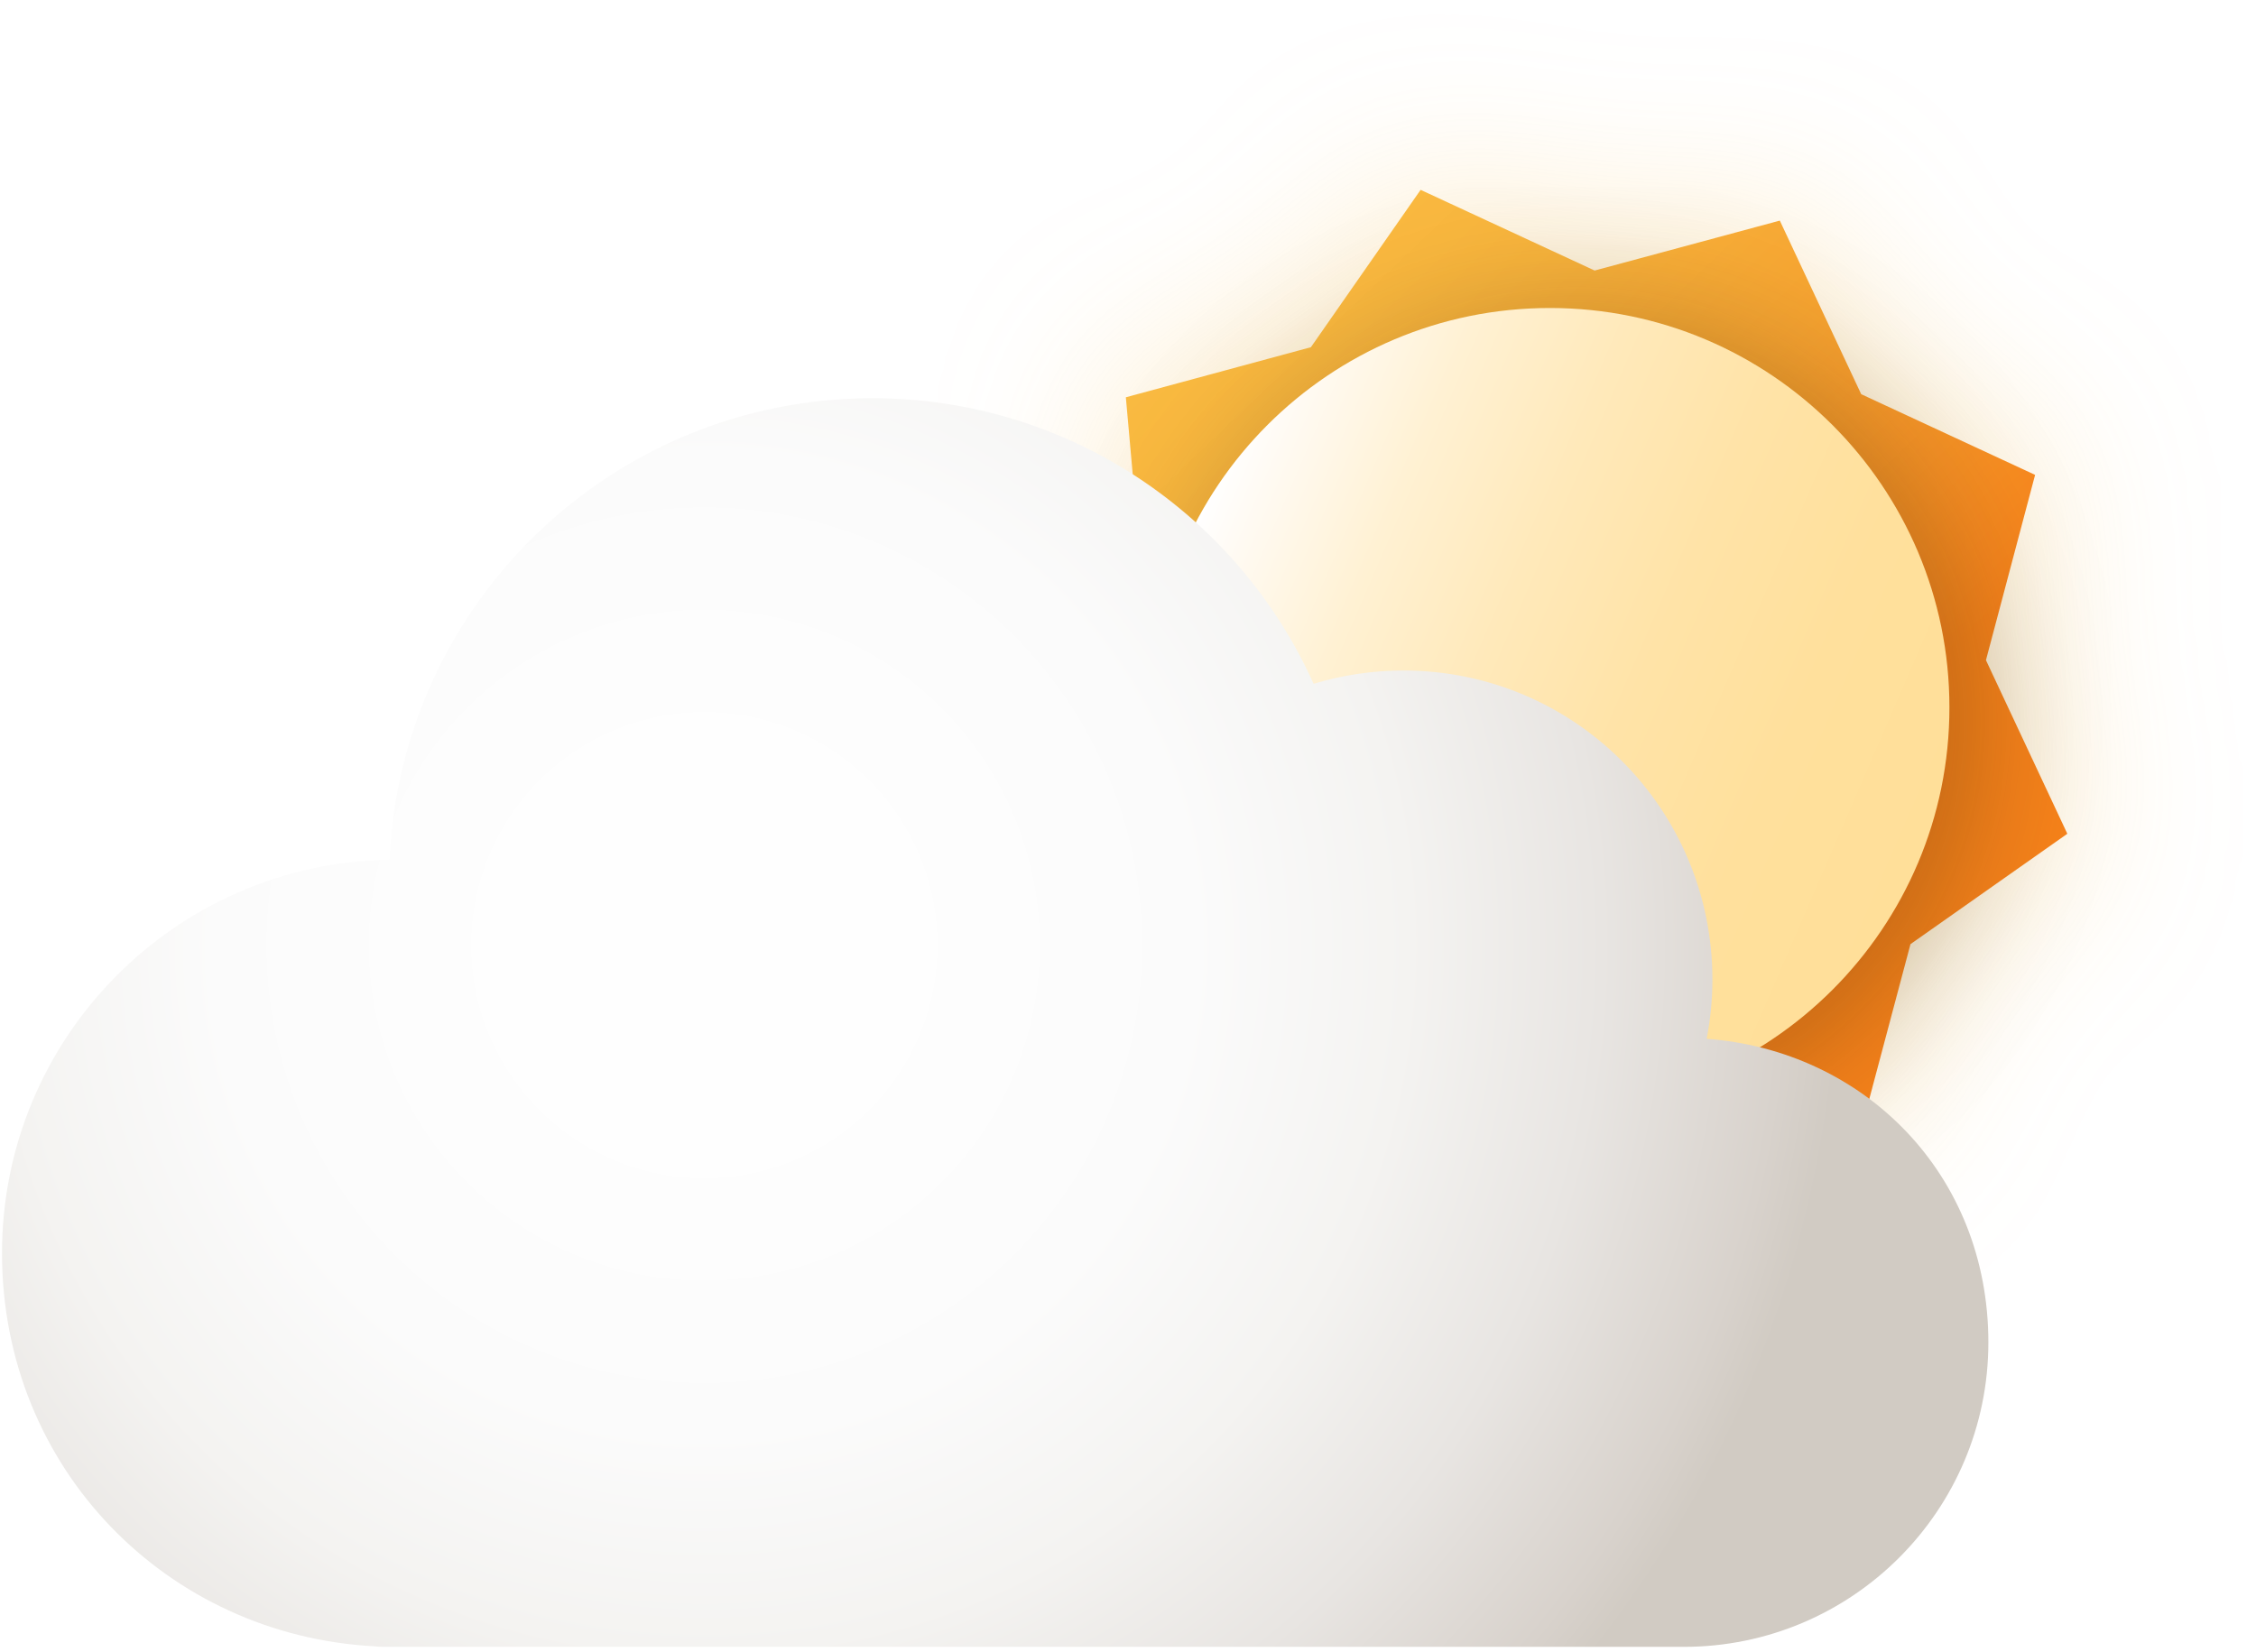
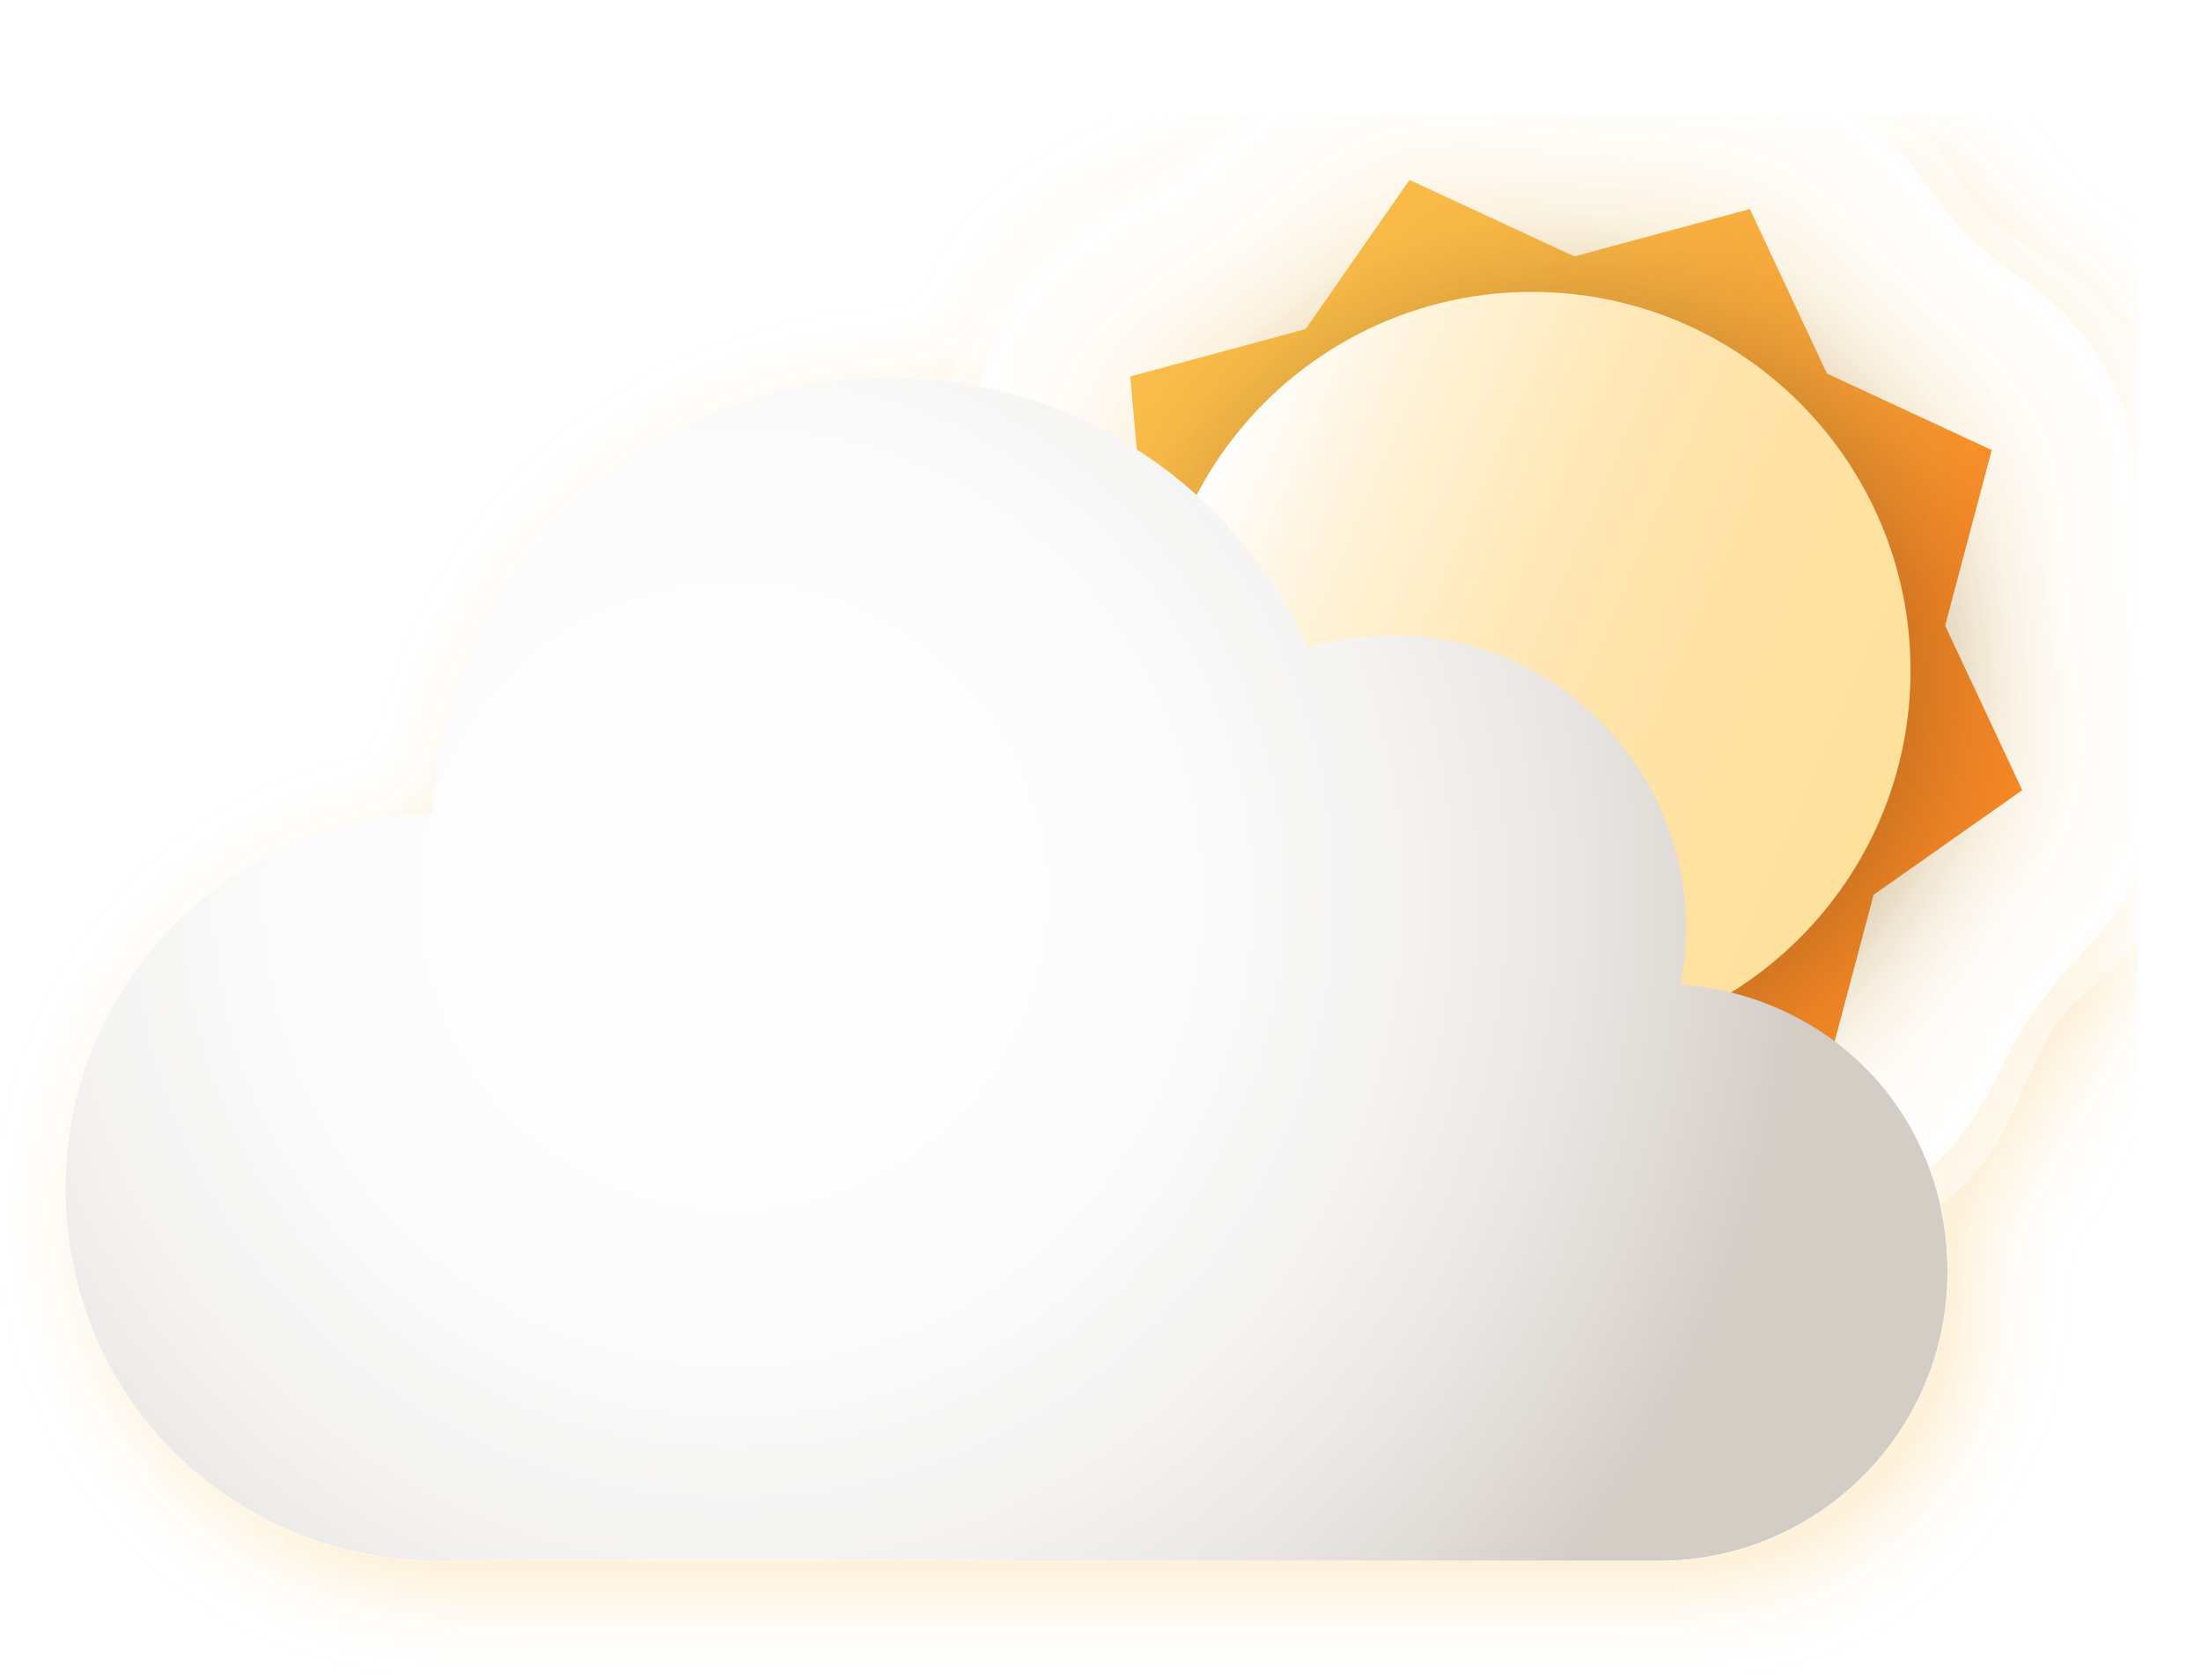
- <svg xmlns="http://www.w3.org/2000/svg" width="168" height="123" viewBox="0 0 168 123" fill="none">
-   <g filter="url(#filter0_d_1_10)">
-     <path d="M112.69 91.12L102.57 81.05L88.34 79.83L87.06 65.61L76.94 55.53L85.11 43.81L83.84 29.59L97.62 25.86L105.79 14.14L118.75 20.15L132.54 16.43L138.6 29.36L151.55 35.37L147.89 49.17L153.95 62.1L142.27 70.32L138.6 84.12L124.37 82.91L112.69 91.12Z" fill="url(#paint0_linear_1_10)" />
+ <svg xmlns="http://www.w3.org/2000/svg" width="173" height="132" viewBox="0 0 173 132" fill="none">
+   <g opacity="0.95" filter="url(#filter0_d_1_10)">
+     <g filter="url(#filter1_d_1_10)">
+       <path d="M117.69 91.12L107.57 81.05L93.34 79.83L92.06 65.61L81.94 55.53L90.11 43.81L88.84 29.59L102.62 25.86L110.79 14.14L123.75 20.15L137.54 16.43L143.6 29.36L156.55 35.37L152.89 49.17L158.95 62.1L147.27 70.32L143.6 84.12L129.37 82.91L117.69 91.12Z" fill="url(#paint0_linear_1_10)" />
+     </g>
+     <g filter="url(#filter2_d_1_10)">
+       <path d="M120.42 82.44C136.851 82.44 150.17 69.121 150.17 52.69C150.17 36.26 136.851 22.94 120.42 22.94C103.99 22.94 90.67 36.26 90.67 52.69C90.67 69.121 103.99 82.44 120.42 82.44Z" fill="url(#paint1_linear_1_10)" />
+     </g>
+     <path d="M132.09 77.38C132.37 75.95 132.52 74.47 132.52 72.95C132.52 60.24 122.22 49.94 109.51 49.94C107.18 49.94 104.94 50.29 102.82 50.93C97.19 38.4 84.61 29.66 69.97 29.66C50.63 29.66 34.86 44.91 34.01 64.03C18.03 64.28 5.15 77.3 5.15 93.34C5.15 109.38 17.44 121.8 32.9 122.62C33.11 122.65 33.33 122.66 33.55 122.66H130.22C130.22 122.66 130.26 122.66 130.28 122.66C130.32 122.66 130.36 122.66 130.39 122.66C142.91 122.66 153.07 112.51 153.07 99.98C153.07 87.45 143.82 78.24 132.08 77.37L132.09 77.38Z" fill="url(#paint2_radial_1_10)" />
  </g>
-   <g filter="url(#filter1_d_1_10)">
-     <path d="M115.42 82.44C131.851 82.44 145.17 69.121 145.17 52.69C145.17 36.26 131.851 22.94 115.42 22.94C98.99 22.94 85.67 36.26 85.67 52.69C85.67 69.121 98.99 82.44 115.42 82.44Z" fill="url(#paint1_linear_1_10)" />
-   </g>
-   <path d="M127.09 77.38C127.37 75.95 127.52 74.47 127.52 72.95C127.52 60.24 117.22 49.94 104.51 49.94C102.18 49.94 99.94 50.29 97.82 50.93C92.19 38.4 79.61 29.66 64.97 29.66C45.63 29.66 29.86 44.91 29.01 64.03C13.03 64.28 0.15 77.3 0.15 93.34C0.15 109.38 12.44 121.8 27.9 122.62C28.11 122.65 28.33 122.66 28.55 122.66H125.22C125.22 122.66 125.26 122.66 125.28 122.66C125.32 122.66 125.36 122.66 125.39 122.66C137.91 122.66 148.07 112.51 148.07 99.98C148.07 87.45 138.82 78.24 127.08 77.37L127.09 77.38Z" fill="url(#paint2_radial_1_10)" />
  <defs>
-     <filter id="filter0_d_1_10" x="62.94" y="0.14" width="105.01" height="104.98" filterUnits="userSpaceOnUse" color-interpolation-filters="sRGB">
+     <filter id="filter0_d_1_10" x="0.15" y="9.14" width="167.8" height="122.52" filterUnits="userSpaceOnUse" color-interpolation-filters="sRGB">
+       <feFlood flood-opacity="0" result="BackgroundImageFix" />
+       <feColorMatrix in="SourceAlpha" type="matrix" values="0 0 0 0 0 0 0 0 0 0 0 0 0 0 0 0 0 0 127 0" result="hardAlpha" />
+       <feOffset dx="2" dy="2" />
+       <feGaussianBlur stdDeviation="3.5" />
+       <feComposite in2="hardAlpha" operator="out" />
+       <feColorMatrix type="matrix" values="0 0 0 0 0.98 0 0 0 0 0.733 0 0 0 0 0.255 0 0 0 0.29 0" />
+       <feBlend mode="normal" in2="BackgroundImageFix" result="effect1_dropShadow_1_10" />
+       <feBlend mode="normal" in="SourceGraphic" in2="effect1_dropShadow_1_10" result="shape" />
+     </filter>
+     <filter id="filter1_d_1_10" x="67.94" y="0.14" width="105.01" height="104.98" filterUnits="userSpaceOnUse" color-interpolation-filters="sRGB">
      <feFlood flood-opacity="0" result="BackgroundImageFix" />
      <feColorMatrix in="SourceAlpha" type="matrix" values="0 0 0 0 0 0 0 0 0 0 0 0 0 0 0 0 0 0 127 0" result="hardAlpha" />
      <feOffset />
      <feGaussianBlur stdDeviation="7" />
      <feColorMatrix type="matrix" values="0 0 0 0 0.98 0 0 0 0 0.733 0 0 0 0 0.255 0 0 0 0.34 0" />
      <feBlend mode="normal" in2="BackgroundImageFix" result="effect1_dropShadow_1_10" />
      <feBlend mode="normal" in="SourceGraphic" in2="effect1_dropShadow_1_10" result="shape" />
    </filter>
-     <filter id="filter1_d_1_10" x="77.67" y="13.94" width="79.5" height="79.5" filterUnits="userSpaceOnUse" color-interpolation-filters="sRGB">
+     <filter id="filter2_d_1_10" x="82.67" y="13.94" width="79.5" height="79.5" filterUnits="userSpaceOnUse" color-interpolation-filters="sRGB">
      <feFlood flood-opacity="0" result="BackgroundImageFix" />
      <feColorMatrix in="SourceAlpha" type="matrix" values="0 0 0 0 0 0 0 0 0 0 0 0 0 0 0 0 0 0 127 0" result="hardAlpha" />
      <feOffset dx="2" dy="1" />
      <feGaussianBlur stdDeviation="5" />
      <feColorMatrix type="matrix" values="0 0 0 0 0.239 0 0 0 0 0.153 0 0 0 0 0.035 0 0 0 0.32 0" />
      <feBlend mode="normal" in2="BackgroundImageFix" result="effect1_dropShadow_1_10" />
      <feBlend mode="normal" in="SourceGraphic" in2="effect1_dropShadow_1_10" result="shape" />
    </filter>
-     <linearGradient id="paint0_linear_1_10" x1="88.739" y1="24.902" x2="127.566" y2="65.603" gradientUnits="userSpaceOnUse">
+     <linearGradient id="paint0_linear_1_10" x1="93.739" y1="24.902" x2="132.566" y2="65.603" gradientUnits="userSpaceOnUse">
      <stop stop-color="#FABB41" />
      <stop offset="0.24" stop-color="#F9B43C" />
      <stop offset="0.57" stop-color="#F8A330" />
      <stop offset="0.95" stop-color="#F7861D" />
      <stop offset="1" stop-color="#F7821A" />
    </linearGradient>
-     <linearGradient id="paint1_linear_1_10" x1="88.139" y1="40.859" x2="142.75" y2="64.502" gradientUnits="userSpaceOnUse">
+     <linearGradient id="paint1_linear_1_10" x1="93.139" y1="40.859" x2="147.75" y2="64.502" gradientUnits="userSpaceOnUse">
      <stop stop-color="white" />
      <stop offset="0.05" stop-color="#FFFBF5" />
      <stop offset="0.22" stop-color="#FFF1D3" />
      <stop offset="0.4" stop-color="#FFE9BA" />
      <stop offset="0.59" stop-color="#FFE3A7" />
      <stop offset="0.79" stop-color="#FFE09C" />
      <stop offset="1" stop-color="#FFDF99" />
    </linearGradient>
-     <radialGradient id="paint2_radial_1_10" cx="0" cy="0" r="1" gradientUnits="userSpaceOnUse" gradientTransform="translate(52.61 70.44) scale(84.07 84.07)">
+     <radialGradient id="paint2_radial_1_10" cx="0" cy="0" r="1" gradientUnits="userSpaceOnUse" gradientTransform="translate(57.61 70.44) scale(84.07 84.07)">
      <stop offset="0.16" stop-color="#FEFEFE" />
      <stop offset="0.43" stop-color="#FBFBFB" />
      <stop offset="0.62" stop-color="#F4F3F1" />
      <stop offset="0.79" stop-color="#E8E5E2" />
      <stop offset="0.95" stop-color="#D8D2CC" />
      <stop offset="1" stop-color="#D1CBC3" />
    </radialGradient>
  </defs>
</svg>
